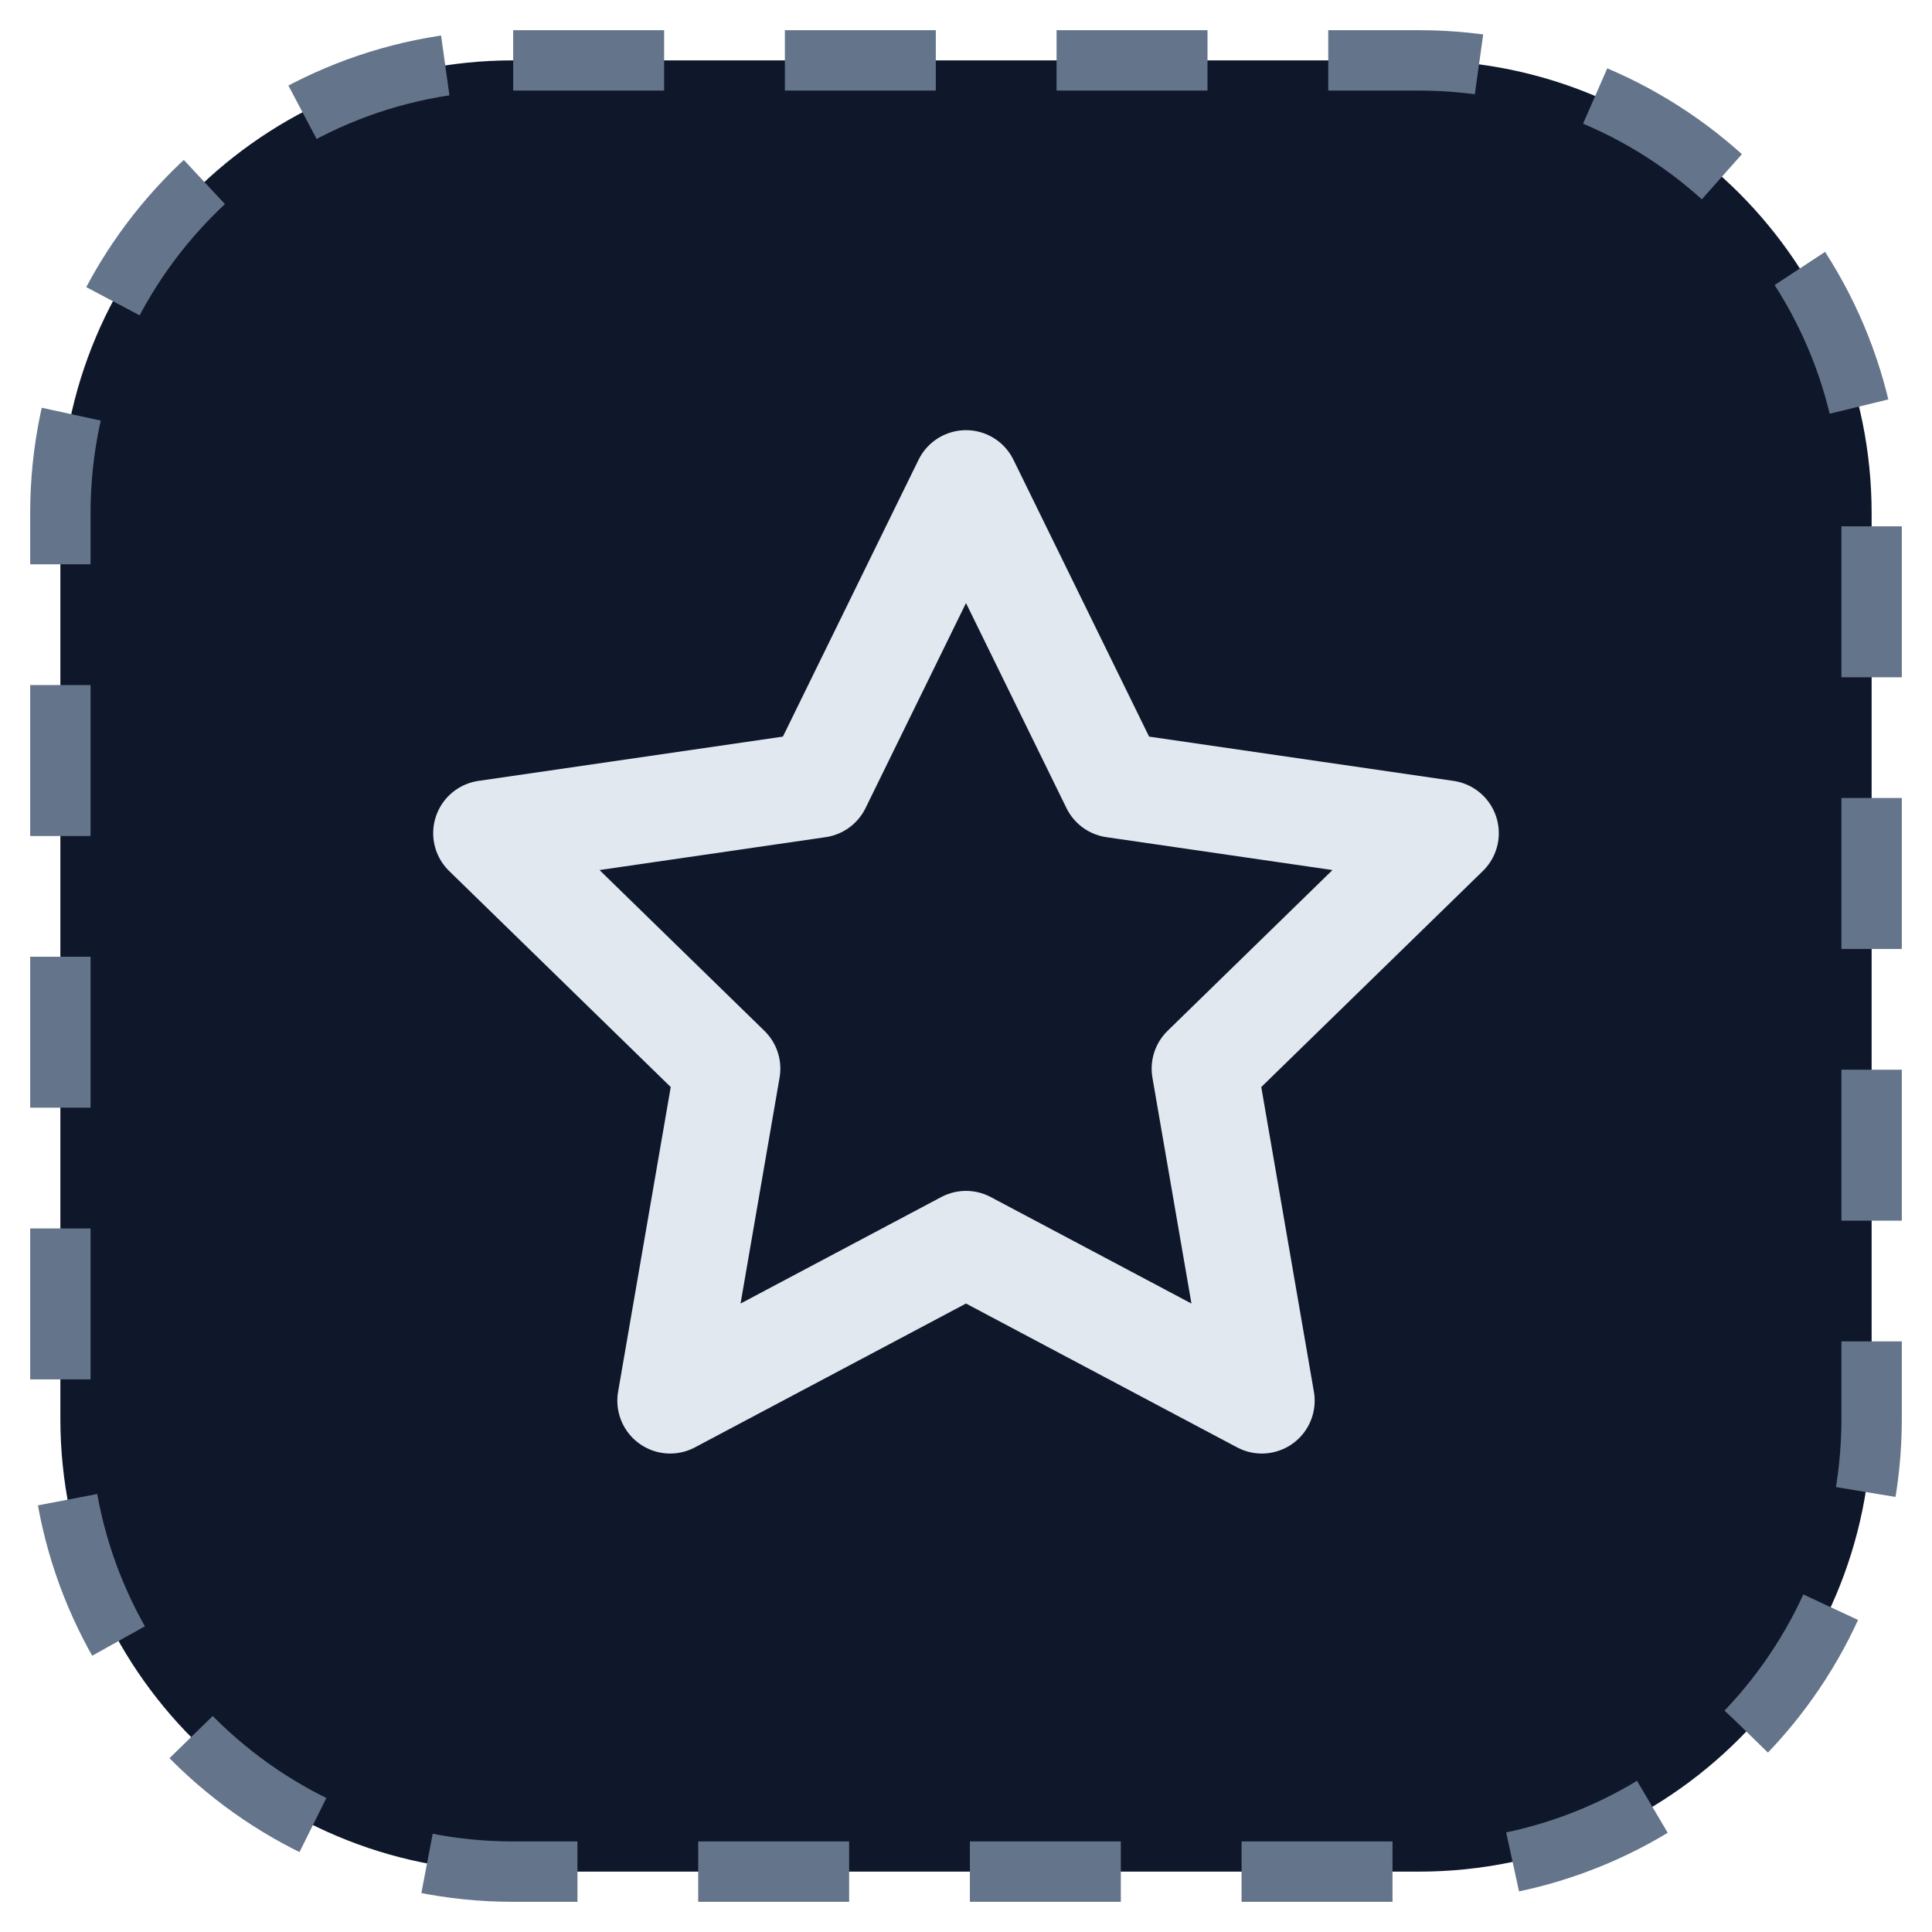
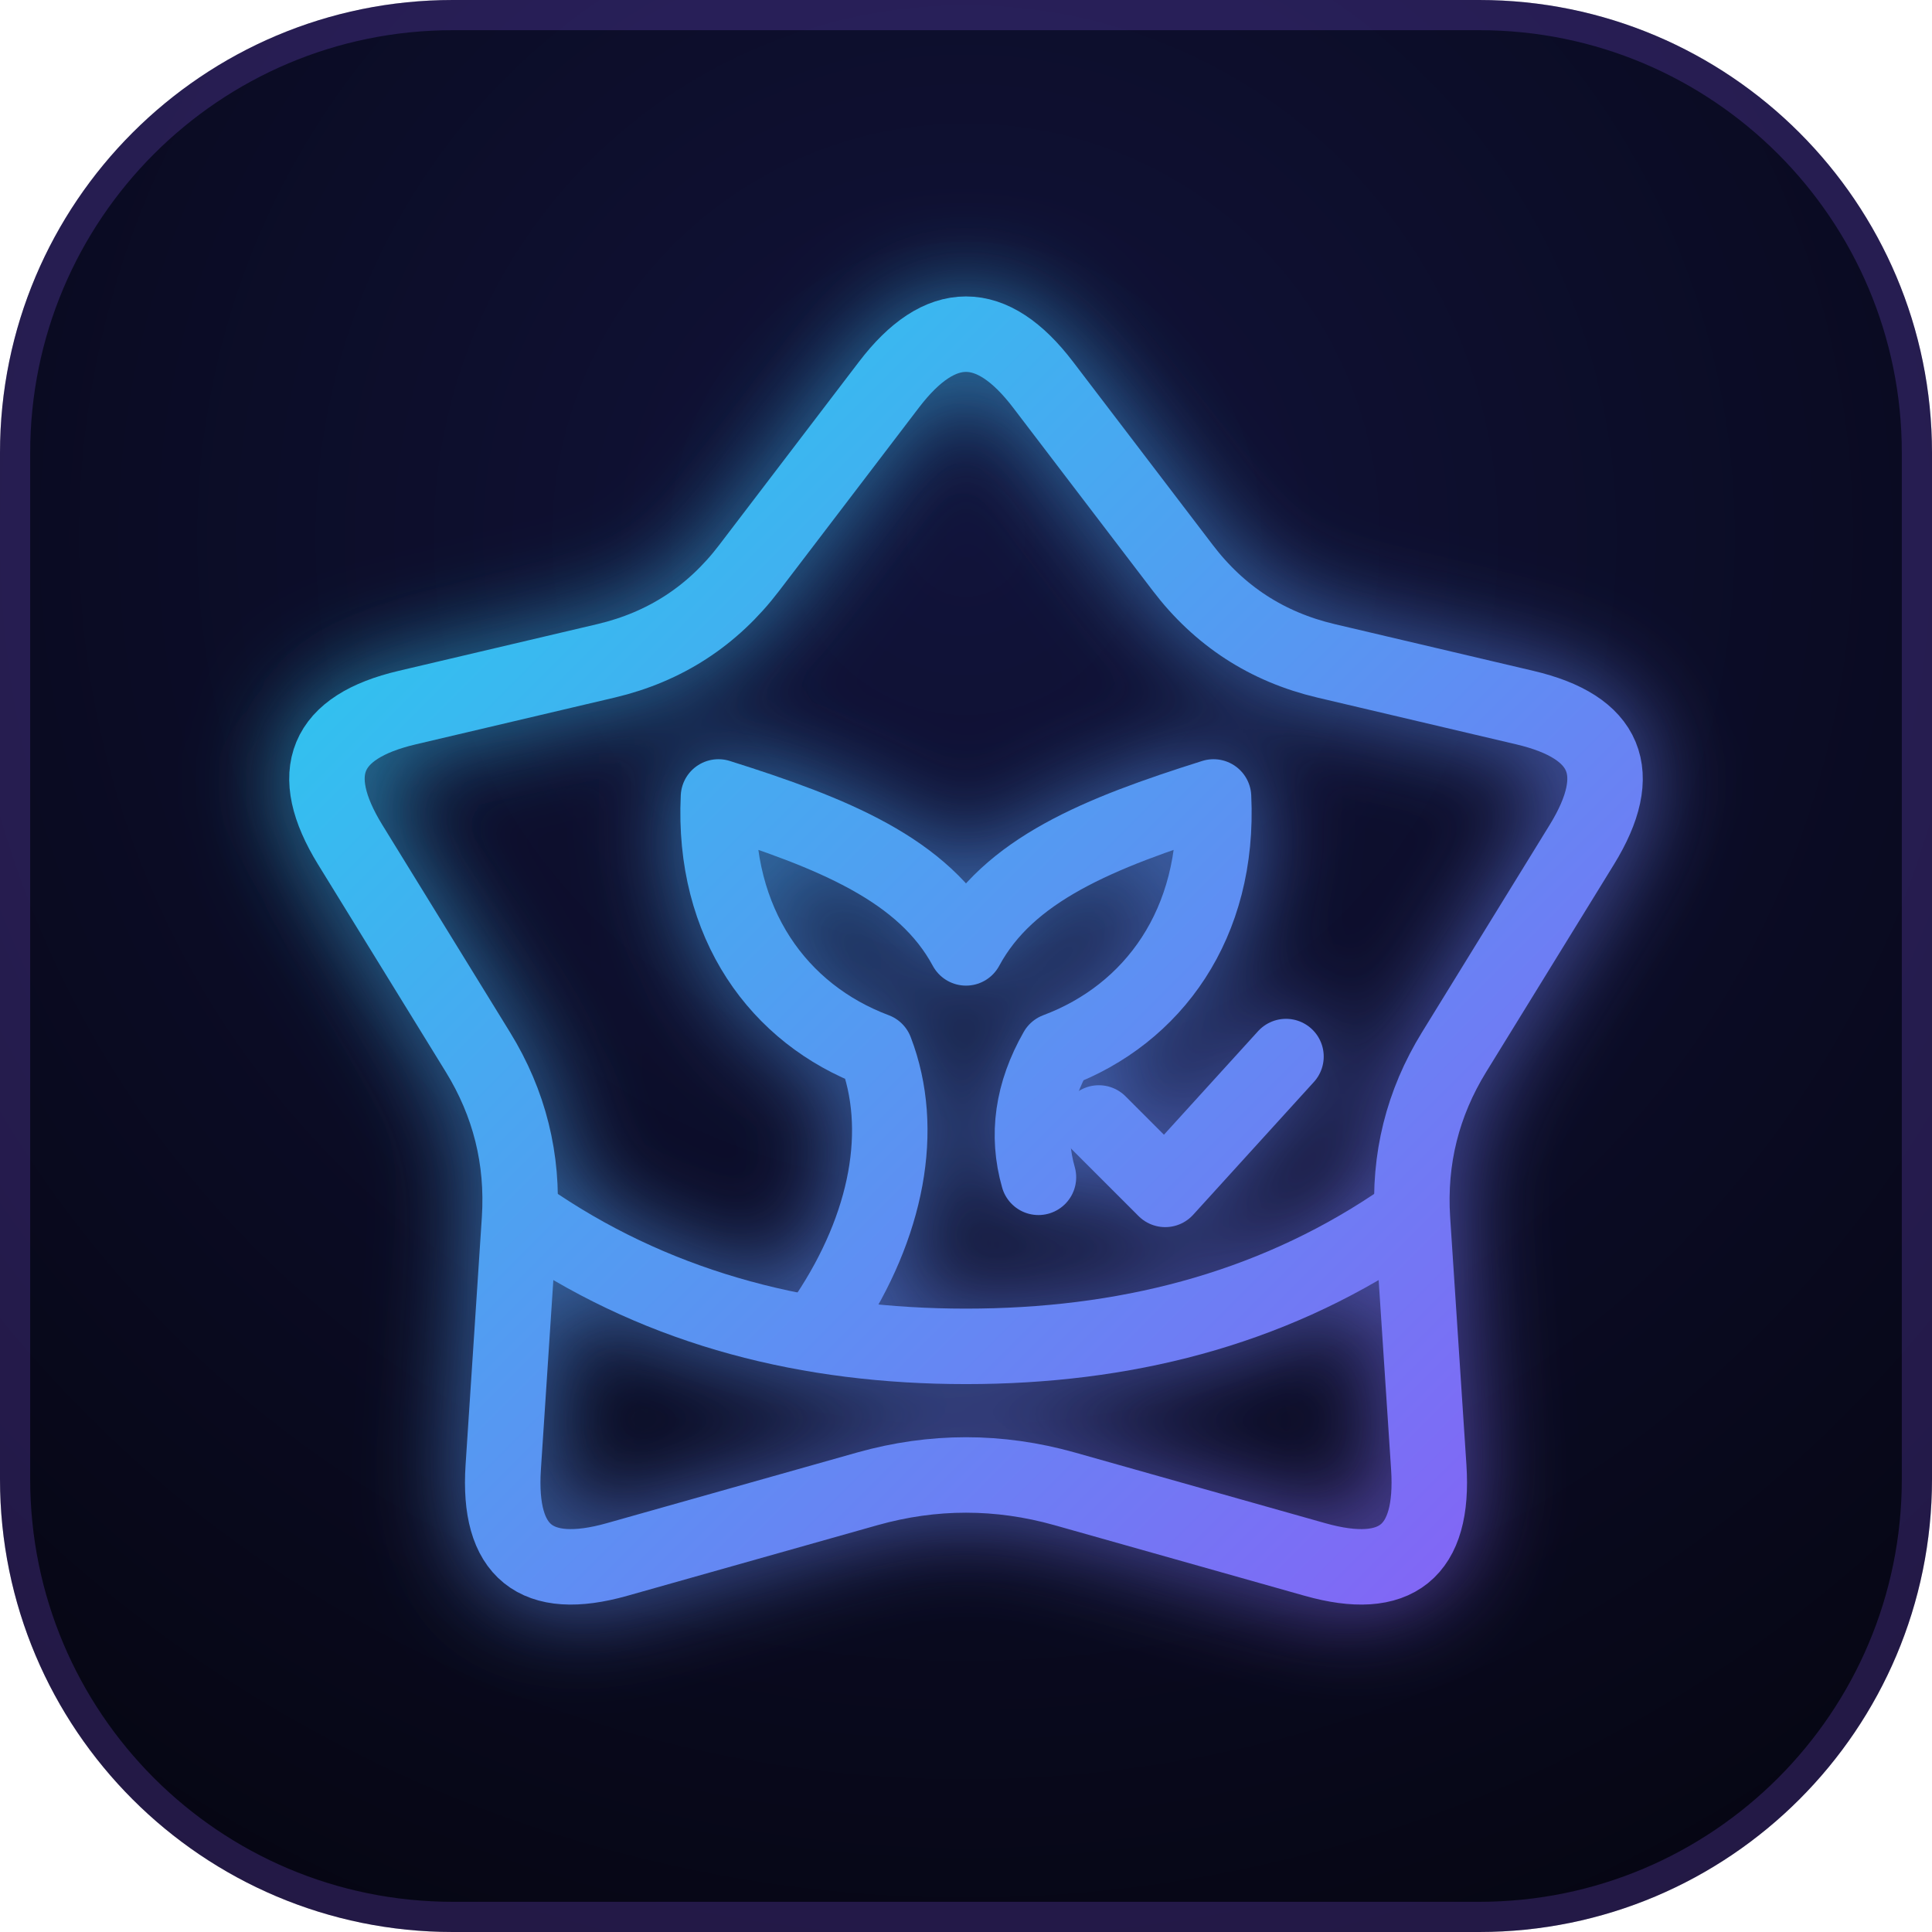
- <svg xmlns="http://www.w3.org/2000/svg" viewBox="0 0 64 64">
-   <rect x="2" y="2" width="60" height="60" rx="15" fill="#0f172a" stroke="#64748b" stroke-width="2" stroke-dasharray="5 4" />
-   <path d="M32 16l4.9 10 11 1.6-8 7.8 1.9 11L32 41.2l-9.8 5.2 1.9-11-8-7.8 11-1.6z" fill="none" stroke="#e2e8f0" stroke-width="3.5" stroke-linejoin="round" />
+ <svg xmlns="http://www.w3.org/2000/svg" viewBox="0 0 64 64" role="img" aria-label="Moby Reviews">
+   <defs>
+     <radialGradient id="mrvT" cx=".5" cy=".28" r=".85">
+       <stop offset="0" stop-color="#11133a" />
+       <stop offset="1" stop-color="#050510" />
+     </radialGradient>
+     <linearGradient id="mrvG" gradientUnits="userSpaceOnUse" x1="10" y1="10" x2="54" y2="54">
+       <stop offset="0" stop-color="#22d3ee" />
+       <stop offset="1" stop-color="#8b5cf6" />
+     </linearGradient>
+     <filter id="mrvF" x="-25%" y="-25%" width="150%" height="150%">
+       <feGaussianBlur stdDeviation="1.6" />
+     </filter>
+   </defs>
+   <rect width="64" height="64" rx="15" fill="url(#mrvT)" />
+   <rect x=".5" y=".5" width="63" height="63" rx="14.5" fill="none" stroke="#8b5cf6" stroke-opacity=".22" />
+   <g filter="url(#mrvF)" opacity=".75">
+     <g fill="none" stroke="url(#mrvG)" stroke-width="2.5" stroke-linecap="round" stroke-linejoin="round">
+       <path d="M29.45 12.74Q32 9.4 34.55 12.74L39.18 18.81Q41 21.2 43.92 21.89L50.51 23.44Q54.6 24.4 52.4 27.98L48.17 34.85Q46.6 37.4 46.79 40.39L47.33 48.61Q47.6 52.8 43.56 51.66L35.27 49.32Q32 48.4 28.73 49.32L20.44 51.66Q16.4 52.8 16.67 48.61L17.21 40.39Q17.4 37.4 15.83 34.85L11.6 27.98Q9.4 24.4 13.49 23.44L20.08 21.89Q23 21.2 24.82 18.81Z" />
+       <path d="M17.8 40.6C22 43.4 26.8 44.6 32 44.6S42 43.4 46.2 40.6" />
+       <g class="tail">
+         <path d="M32 31.4C30.6 28.8 27.6 27.6 23.8 26.4C23.6 30.6 25.8 33.6 29 34.8C30 37.4 29.4 40.6 27.4 43.6M32 31.4C33.4 28.8 36.4 27.6 40.2 26.4C40.4 30.6 38.2 33.6 35 34.8C34.2 36.2 34 37.6 34.4 39" />
+       </g>
+       <path d="M36.4 37.2L38.6 39.4L42.6 35" />
+     </g>
+   </g>
+   <g fill="none" stroke="url(#mrvG)" stroke-width="2.5" stroke-linecap="round" stroke-linejoin="round">
+     <path d="M29.45 12.74Q32 9.4 34.55 12.74L39.18 18.81Q41 21.2 43.92 21.89L50.51 23.44Q54.6 24.4 52.4 27.98L48.17 34.85Q46.6 37.4 46.79 40.39L47.33 48.61Q47.6 52.8 43.56 51.66L35.27 49.32Q32 48.4 28.73 49.32L20.44 51.66Q16.4 52.8 16.67 48.61L17.21 40.39Q17.4 37.4 15.83 34.85L11.6 27.98Q9.4 24.4 13.49 23.44L20.08 21.89Q23 21.2 24.82 18.81Z" />
+     <path d="M17.8 40.6C22 43.4 26.8 44.6 32 44.6S42 43.4 46.2 40.6" />
+     <g class="tail">
+       <path d="M32 31.4C30.6 28.8 27.6 27.6 23.8 26.4C23.6 30.6 25.8 33.6 29 34.8C30 37.4 29.4 40.6 27.4 43.6M32 31.4C33.4 28.8 36.4 27.6 40.2 26.4C40.4 30.6 38.2 33.6 35 34.8C34.2 36.2 34 37.6 34.4 39" />
+     </g>
+     <path d="M36.4 37.2L38.6 39.4L42.6 35" />
+   </g>
</svg>
